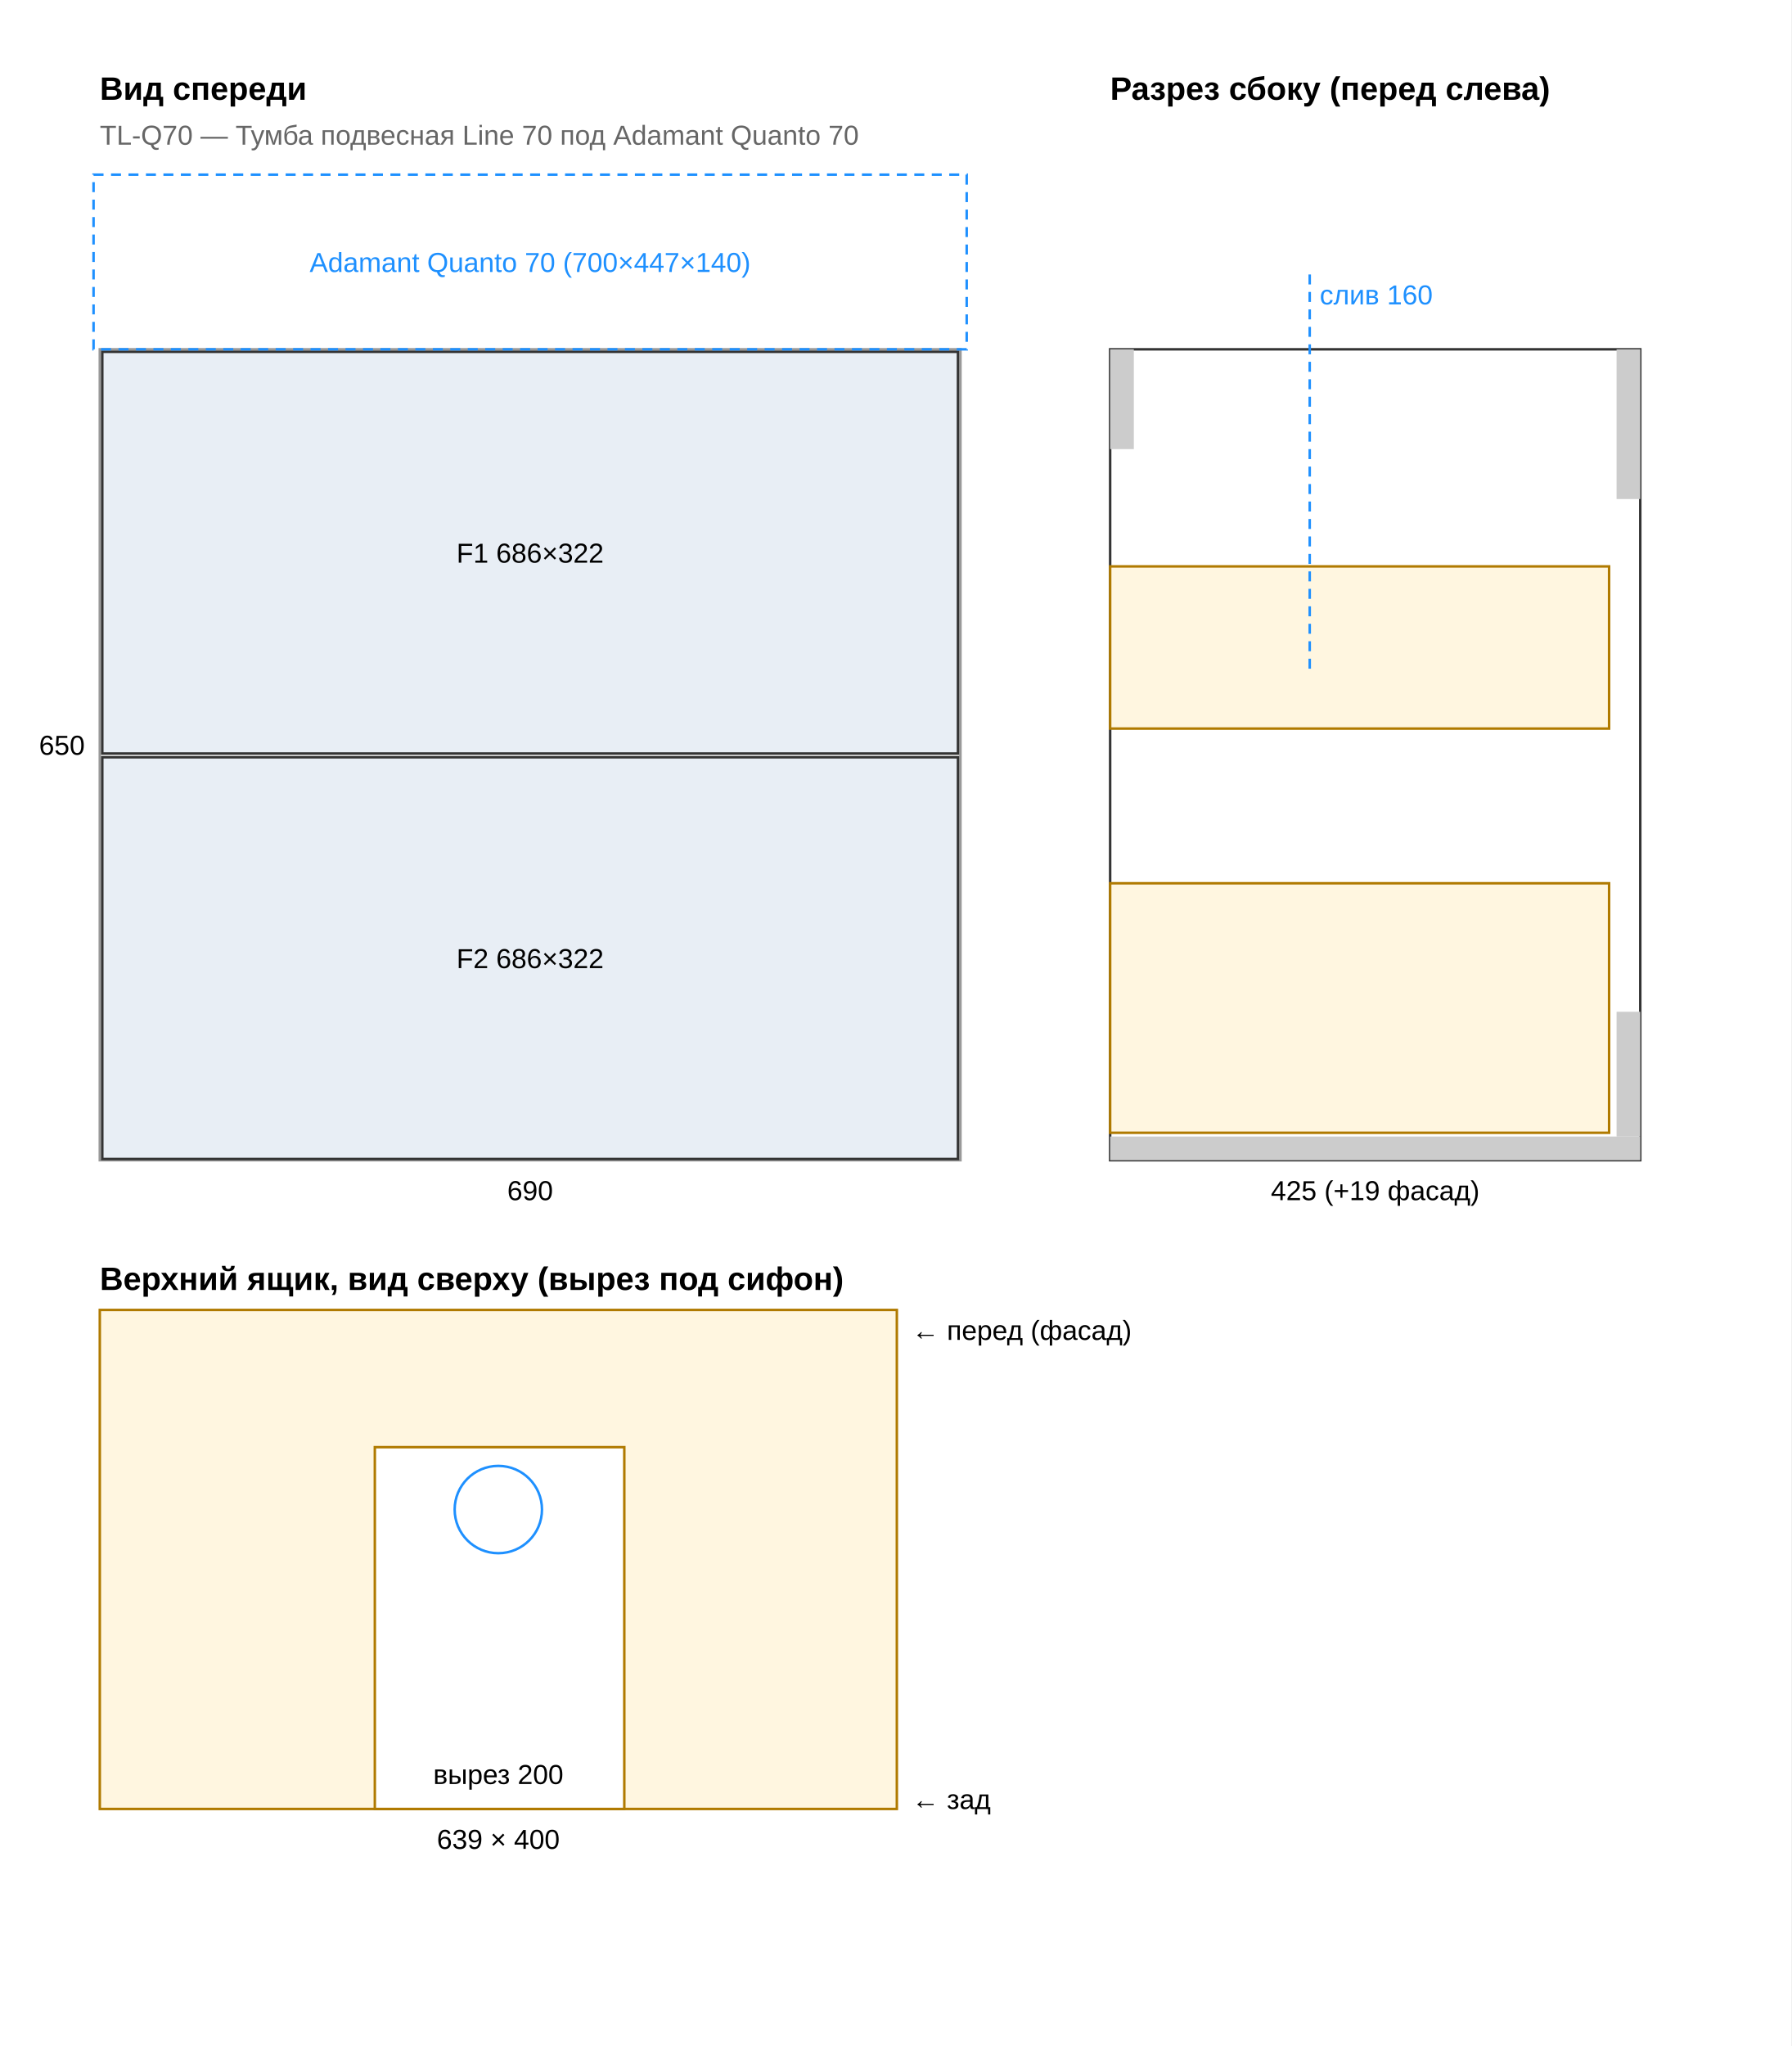
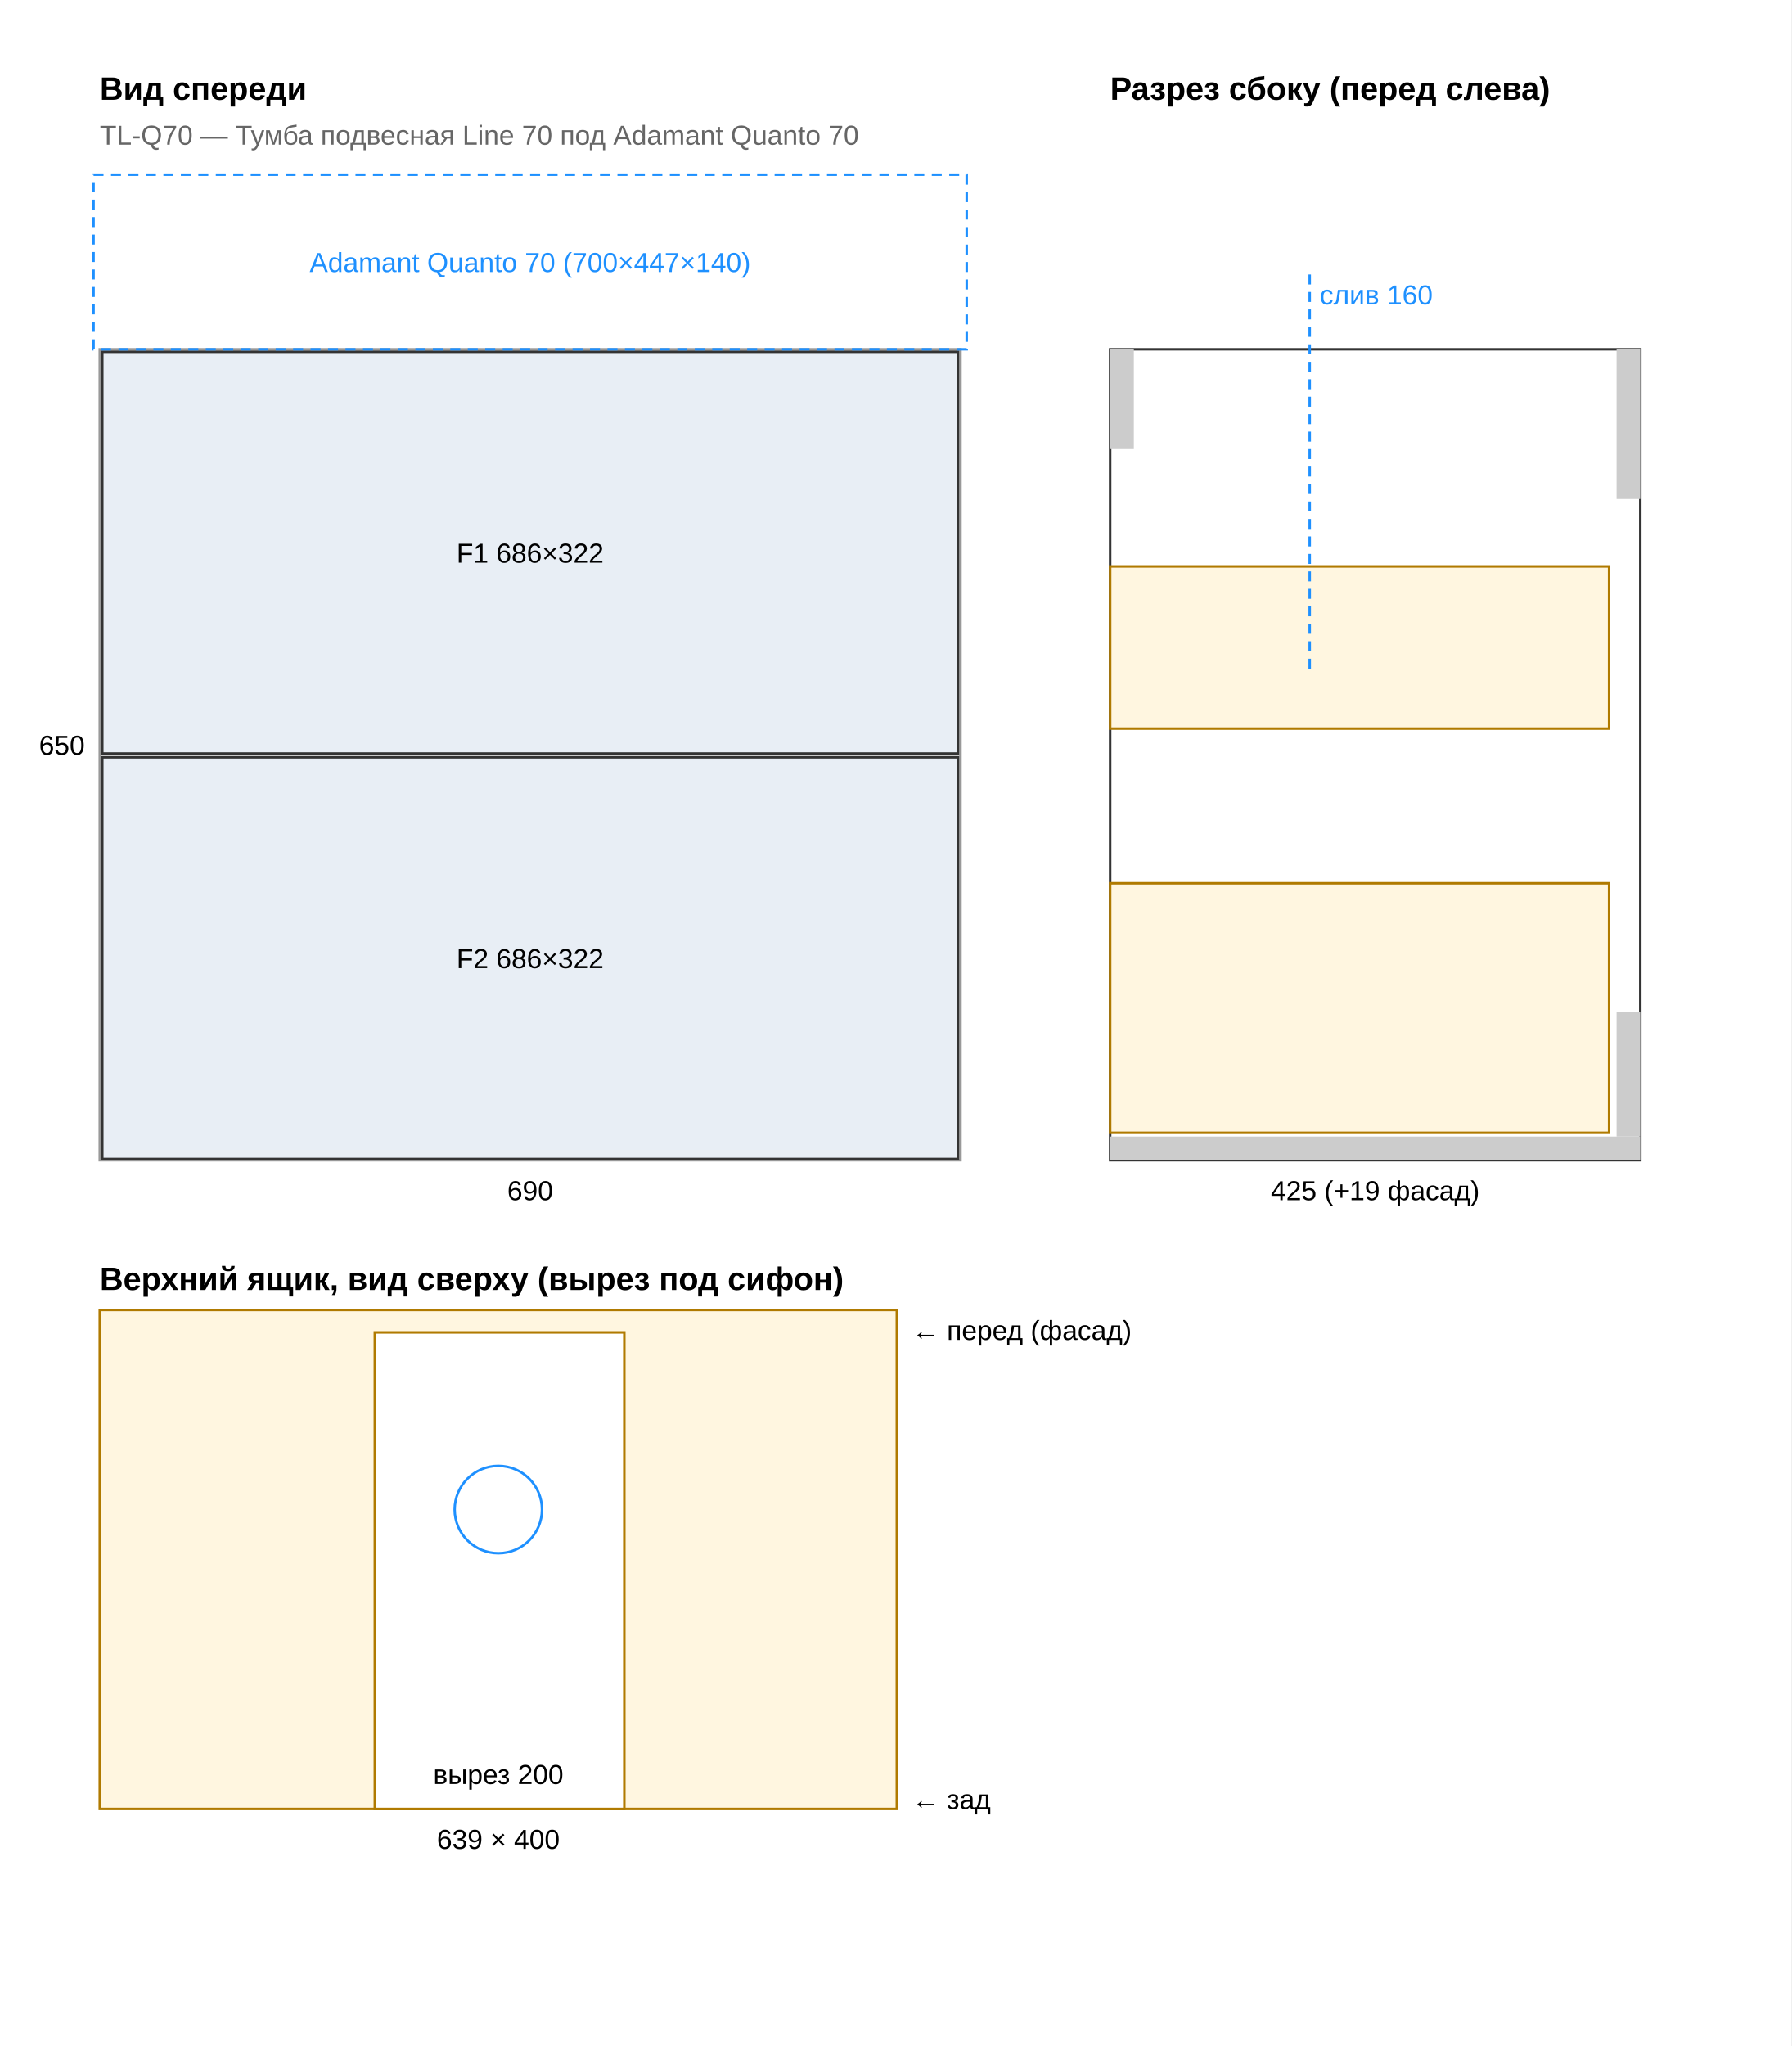
<svg xmlns="http://www.w3.org/2000/svg" width="718" height="820" viewBox="0 0 718 820" font-family="Arial" font-size="11">
  <rect width="100%" height="100%" fill="white" />
  <text x="40" y="40" font-size="13" font-weight="bold">Вид спереди</text>
  <rect x="40" y="140.0" width="345.0" height="325.0" fill="#f4f4f4" stroke="#999" />
  <rect x="41.0" y="141.0" width="343.0" height="161.0" fill="#e8eef5" stroke="#333" />
  <text x="212.5" y="225.5" text-anchor="middle">F1 686×322</text>
  <rect x="41.0" y="303.5" width="343.0" height="161.0" fill="#e8eef5" stroke="#333" />
  <text x="212.5" y="388.0" text-anchor="middle">F2 686×322</text>
  <rect x="37.5" y="70.0" width="350.0" height="70.0" fill="none" stroke="#1E90FF" stroke-dasharray="4 3" />
  <text x="212.5" y="109.0" text-anchor="middle" fill="#1E90FF">Adamant Quanto 70 (700×447×140)</text>
  <text x="40" y="58" fill="#666">TL-Q70 — Тумба подвесная Line 70 под Adamant Quanto 70</text>
  <text x="212.5" y="481.0" text-anchor="middle">690</text>
  <text x="34" y="302.5" text-anchor="end">650</text>
  <text x="445.0" y="40" font-size="13" font-weight="bold">Разрез сбоку (перед слева)</text>
  <rect x="445.0" y="140.0" width="212.5" height="325.0" fill="none" stroke="#333" />
  <rect x="445.0" y="455.5" width="212.5" height="9.5" fill="#ccc" />
  <rect x="445.0" y="140.0" width="9.5" height="40.0" fill="#ccc" />
  <rect x="648.0" y="140.0" width="9.5" height="60.0" fill="#ccc" />
  <rect x="648.0" y="405.5" width="9.5" height="50.0" fill="#ccc" />
  <rect x="445.0" y="354.0" width="200.0" height="100.0" fill="#fff6e0" stroke="#b07a00" />
  <rect x="445.0" y="227.0" width="200.0" height="65.0" fill="#fff6e0" stroke="#b07a00" />
  <line x1="525.0" y1="110.0" x2="525.0" y2="270.0" stroke="#1E90FF" stroke-dasharray="4 3" />
  <text x="529.0" y="122.0" fill="#1E90FF">слив 160</text>
  <text x="551.25" y="481.0" text-anchor="middle">425 (+19 фасад)</text>
  <text x="40" y="517.0" font-size="13" font-weight="bold">Верхний ящик, вид сверху (вырез под сифон)</text>
  <rect x="40" y="525.0" width="319.5" height="200.0" fill="#fff6e0" stroke="#b07a00" />
-   <rect x="150.25" y="580.0" width="100.0" height="145.0" fill="white" stroke="#b07a00" />
+   <rect x="150.25" y="534.0" width="100.0" height="191.0" fill="white" stroke="#b07a00" />
  <circle cx="199.75" cy="605.0" r="17.5" fill="none" stroke="#1E90FF" />
  <text x="199.75" y="715.0" text-anchor="middle">вырез 200</text>
  <text x="365.5" y="537.0">← перед (фасад)</text>
  <text x="365.5" y="725.0">← зад</text>
  <text x="199.75" y="741.0" text-anchor="middle">639 × 400</text>
</svg>
